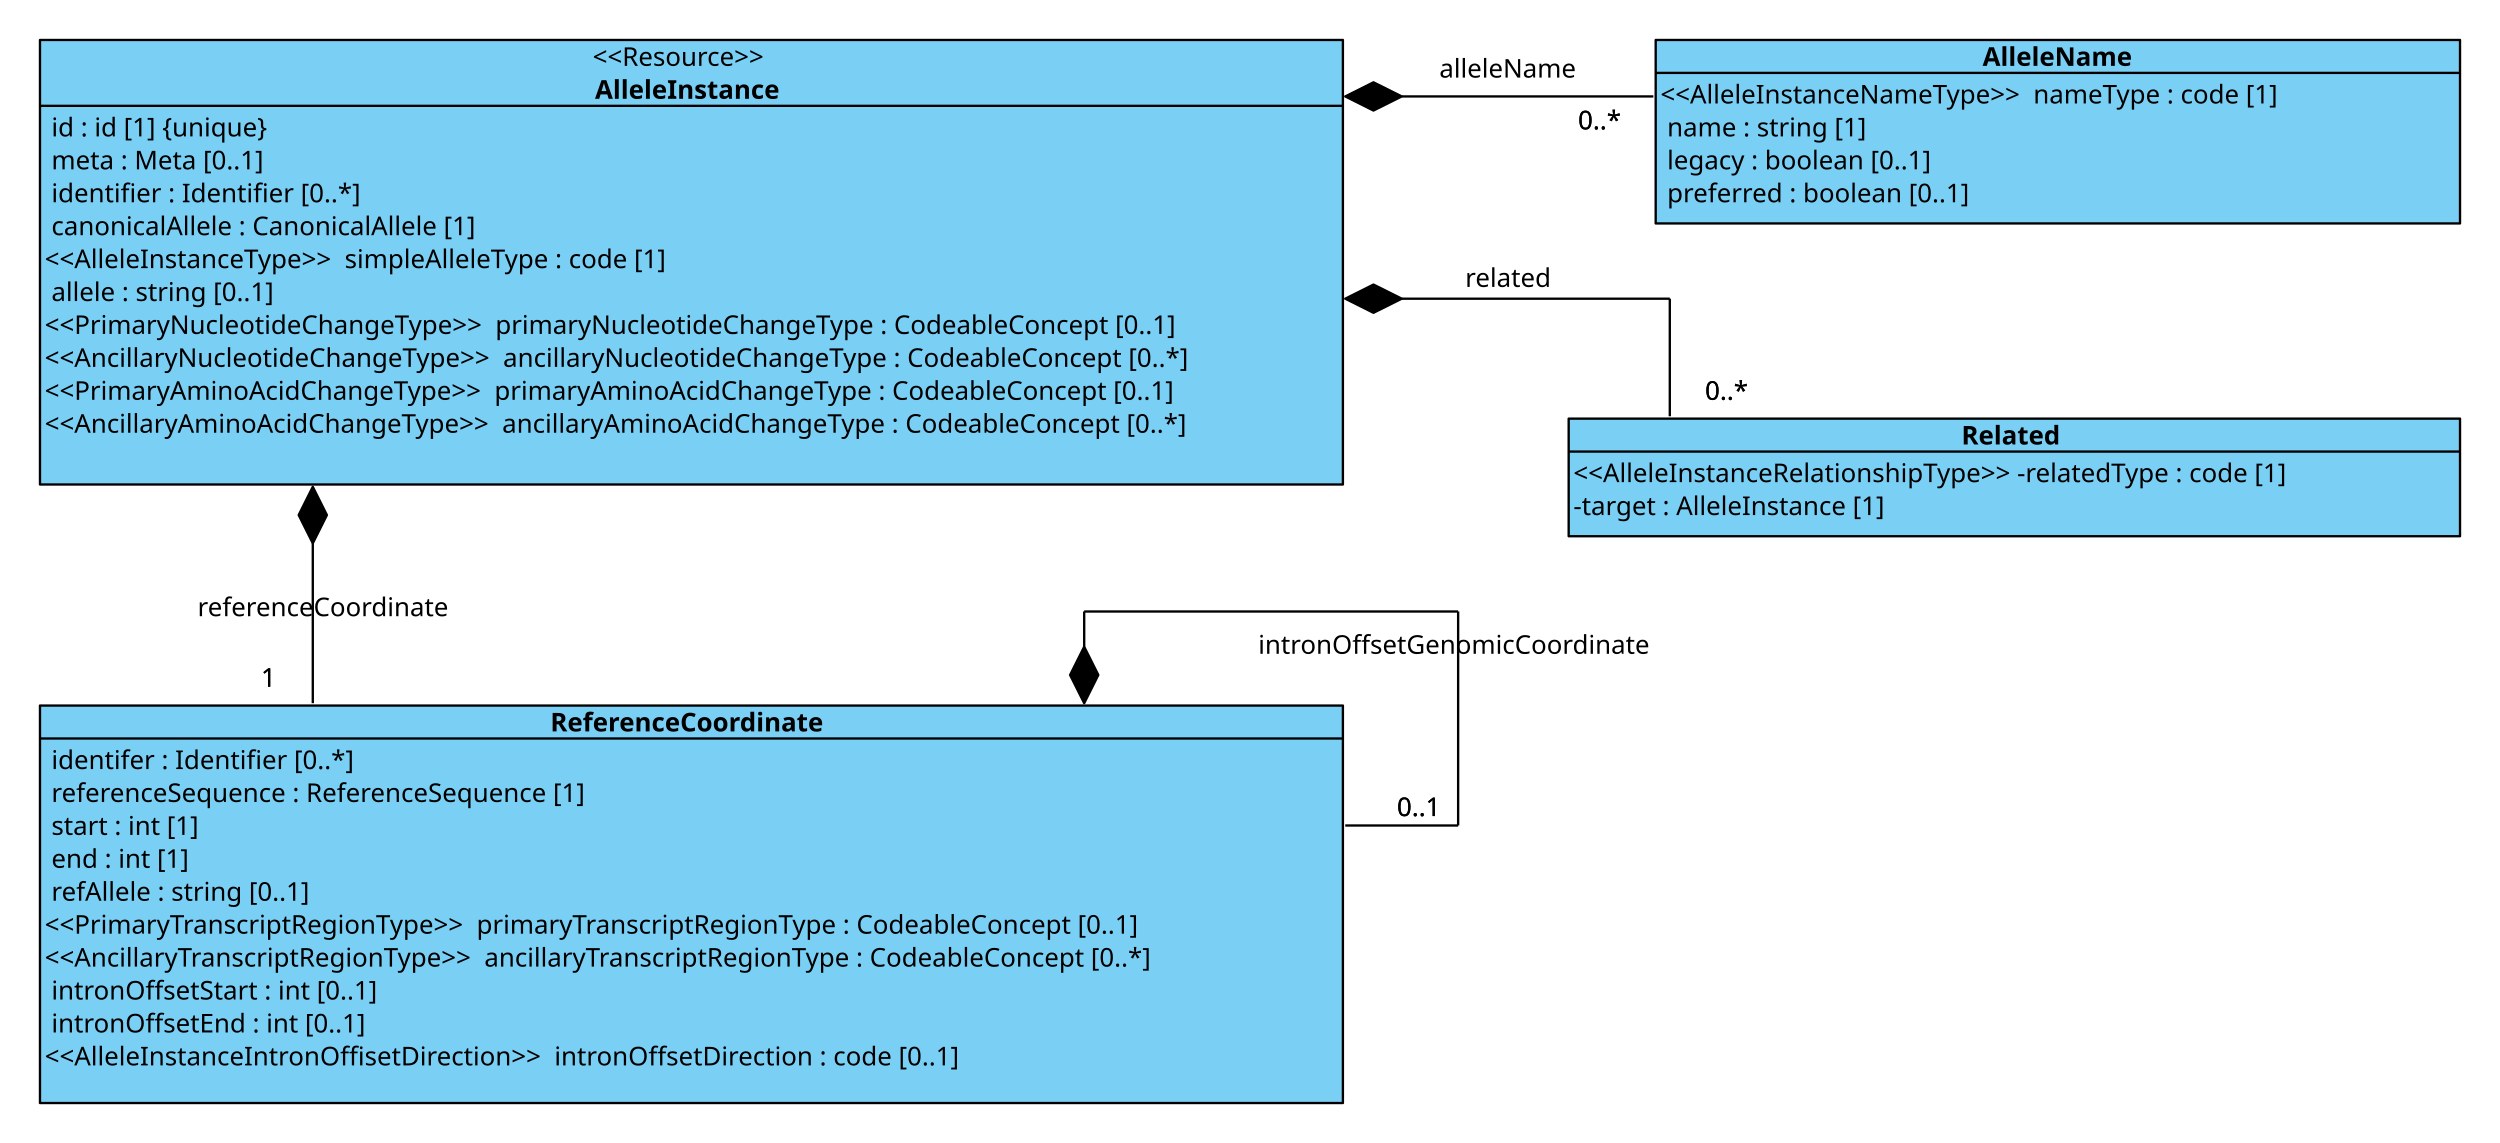
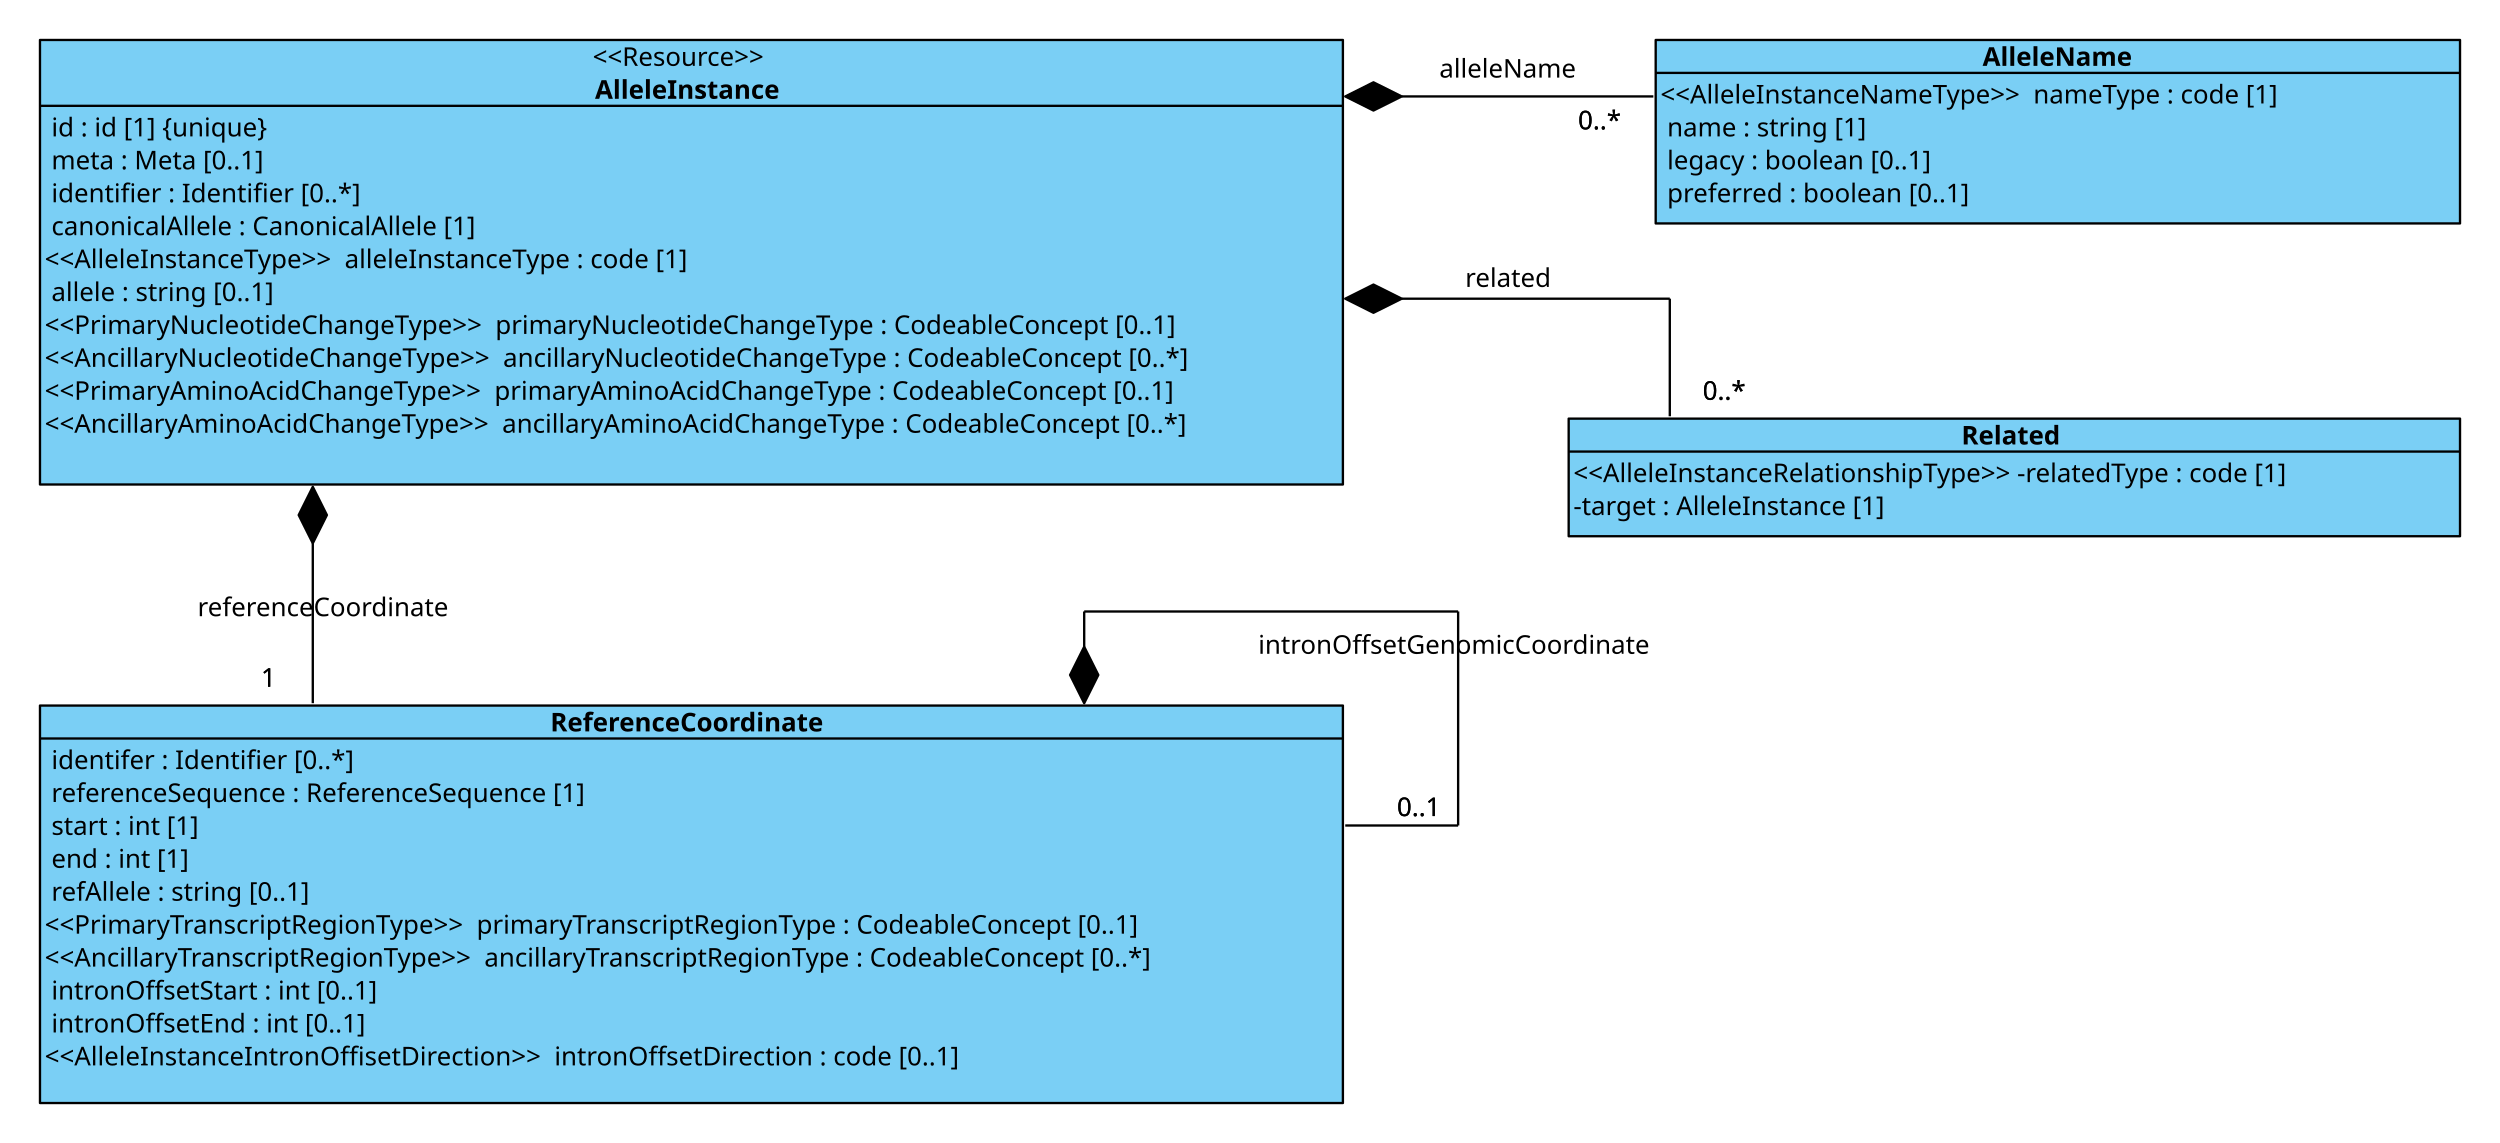
<svg xmlns="http://www.w3.org/2000/svg" fill-opacity="0" color-rendering="auto" color-interpolation="auto" stroke="rgb(0,0,0)" text-rendering="auto" stroke-linecap="square" width="1063" stroke-miterlimit="10" stroke-opacity="0" shape-rendering="auto" fill="rgb(0,0,0)" stroke-dasharray="none" font-weight="normal" stroke-width="1" height="486" font-family="'Dialog'" font-style="normal" stroke-linejoin="miter" font-size="12" stroke-dashoffset="0" image-rendering="auto">
  <defs id="genericDefs" />
  <g>
    <defs id="defs1">
      <clipPath clipPathUnits="userSpaceOnUse" id="clipPath1">
        <path d="M-9 -9 L563 -9 L563 198 L-9 198 L-9 -9 Z" />
      </clipPath>
      <clipPath clipPathUnits="userSpaceOnUse" id="clipPath2">
        <path d="M0 0 L0 161 L554 161 L554 0 Z" />
      </clipPath>
      <clipPath clipPathUnits="userSpaceOnUse" id="clipPath3">
        <path d="M0 0 L554 0 L554 28 L0 28 L0 0 Z" />
      </clipPath>
      <clipPath clipPathUnits="userSpaceOnUse" id="clipPath4">
        <path d="M-9 -9 L351 -9 L351 87 L-9 87 L-9 -9 Z" />
      </clipPath>
      <clipPath clipPathUnits="userSpaceOnUse" id="clipPath5">
        <path d="M0 0 L0 64 L342 64 L342 0 Z" />
      </clipPath>
      <clipPath clipPathUnits="userSpaceOnUse" id="clipPath6">
        <path d="M0 0 L342 0 L342 14 L0 14 L0 0 Z" />
      </clipPath>
      <clipPath clipPathUnits="userSpaceOnUse" id="clipPath7">
        <path d="M-9 -9 L563 -9 L563 178 L-9 178 L-9 -9 Z" />
      </clipPath>
      <clipPath clipPathUnits="userSpaceOnUse" id="clipPath8">
        <path d="M0 0 L0 155 L554 155 L554 0 Z" />
      </clipPath>
      <clipPath clipPathUnits="userSpaceOnUse" id="clipPath9">
        <path d="M0 0 L554 0 L554 14 L0 14 L0 0 Z" />
      </clipPath>
      <clipPath clipPathUnits="userSpaceOnUse" id="clipPath10">
        <path d="M-9 -9 L388 -9 L388 59 L-9 59 L-9 -9 Z" />
      </clipPath>
      <clipPath clipPathUnits="userSpaceOnUse" id="clipPath11">
        <path d="M0 0 L0 36 L379 36 L379 0 Z" />
      </clipPath>
      <clipPath clipPathUnits="userSpaceOnUse" id="clipPath12">
        <path d="M0 0 L379 0 L379 14 L0 14 L0 0 Z" />
      </clipPath>
      <clipPath clipPathUnits="userSpaceOnUse" id="clipPath13">
+         <path d="M-9 -9 L36 -9 L36 23 L-9 23 L-9 -9 Z" />
+       </clipPath>
+       <clipPath clipPathUnits="userSpaceOnUse" id="clipPath14">
+         <path d="M0 0 L27 0 L27 14 L0 14 L0 0 Z" />
+       </clipPath>
+       <clipPath clipPathUnits="userSpaceOnUse" id="clipPath15">
        <path d="M-9 -9 L49 -9 L49 23 L-9 23 L-9 -9 Z" />
      </clipPath>
-       <clipPath clipPathUnits="userSpaceOnUse" id="clipPath14">
+       <clipPath clipPathUnits="userSpaceOnUse" id="clipPath16">
        <path d="M0 0 L40 0 L40 14 L0 14 L0 0 Z" />
      </clipPath>
-       <clipPath clipPathUnits="userSpaceOnUse" id="clipPath15">
-         <path d="M-2 -2 L340 -2 L340 252 L-2 252 L-2 -2 Z" />
-       </clipPath>
-       <clipPath clipPathUnits="userSpaceOnUse" id="clipPath16">
+       <clipPath clipPathUnits="userSpaceOnUse" id="clipPath17">
+         <path d="M-2 -2 L240 -2 L240 152 L-2 152 L-2 -2 Z" />
+       </clipPath>
+       <clipPath clipPathUnits="userSpaceOnUse" id="clipPath18">
        <path d="M-60 -16 L118 -16 L118 30 L-60 30 L-60 -16 Z" />
      </clipPath>
-       <clipPath clipPathUnits="userSpaceOnUse" id="clipPath17">
-         <path d="M-9 -9 L36 -9 L36 23 L-9 23 L-9 -9 Z" />
-       </clipPath>
-       <clipPath clipPathUnits="userSpaceOnUse" id="clipPath18">
-         <path d="M0 0 L27 0 L27 14 L0 14 L0 0 Z" />
-       </clipPath>
      <clipPath clipPathUnits="userSpaceOnUse" id="clipPath19">
-         <path d="M-2 -2 L202 -2 L202 294 L-2 294 L-2 -2 Z" />
+         <path d="M-2 -2 L102 -2 L102 194 L-2 194 L-2 -2 Z" />
      </clipPath>
      <clipPath clipPathUnits="userSpaceOnUse" id="clipPath20">
        <path d="M-131 -16 L260 -16 L260 30 L-131 30 L-131 -16 Z" />
      </clipPath>
      <clipPath clipPathUnits="userSpaceOnUse" id="clipPath21">
-         <path d="M-2 -2 L333 -2 L333 202 L-2 202 L-2 -2 Z" />
+         <path d="M-2 -2 L233 -2 L233 102 L-2 102 L-2 -2 Z" />
      </clipPath>
      <clipPath clipPathUnits="userSpaceOnUse" id="clipPath22">
        <path d="M-81 -16 L160 -16 L160 30 L-81 30 L-81 -16 Z" />
      </clipPath>
      <clipPath clipPathUnits="userSpaceOnUse" id="clipPath23">
        <path d="M-9 -9 L50 -9 L50 23 L-9 23 L-9 -9 Z" />
      </clipPath>
      <clipPath clipPathUnits="userSpaceOnUse" id="clipPath24">
        <path d="M0 0 L41 0 L41 14 L0 14 L0 0 Z" />
      </clipPath>
      <clipPath clipPathUnits="userSpaceOnUse" id="clipPath25">
        <path d="M-2 -2 L361 -2 L361 293 L-2 293 L-2 -2 Z" />
      </clipPath>
      <clipPath clipPathUnits="userSpaceOnUse" id="clipPath26">
        <path d="M-193 -16 L384 -16 L384 30 L-193 30 L-193 -16 Z" />
      </clipPath>
    </defs>
    <g fill="none" fill-opacity="1" stroke-opacity="0" stroke="none">
      <rect x="0" width="1063" height="486" y="0" stroke="none" />
    </g>
    <g font-size="11" transform="translate(17,17)" fill-opacity="1" fill="rgb(122,207,245)" text-rendering="geometricPrecision" font-family="sans-serif" stroke="rgb(122,207,245)" font-weight="bold" stroke-opacity="1">
      <rect x="0" width="554" height="189" y="0" clip-path="url(#clipPath1)" stroke="none" />
    </g>
    <g font-size="11" stroke-linecap="butt" transform="translate(17,17)" fill-opacity="1" fill="black" text-rendering="geometricPrecision" font-family="sans-serif" stroke-linejoin="round" stroke="black" font-weight="bold" stroke-opacity="1" stroke-miterlimit="0">
      <rect fill="none" x="0" width="554" height="189" y="0" clip-path="url(#clipPath1)" />
      <line y2="28" fill="none" x1="0" clip-path="url(#clipPath1)" x2="554" y1="28" />
    </g>
    <g font-size="11" transform="matrix(1,0,0,1,17,45)" fill-opacity="1" fill="black" text-rendering="geometricPrecision" font-family="sans-serif" stroke="black" stroke-opacity="1">
      <text x="2" xml:space="preserve" y="13" clip-path="url(#clipPath2)" stroke="none"> id : id [1] {unique}</text>
    </g>
    <g font-size="11" transform="matrix(1,0,0,1,17,45)" fill-opacity="1" fill="black" text-rendering="geometricPrecision" font-family="sans-serif" stroke="black" stroke-opacity="1">
      <text x="2" xml:space="preserve" y="27" clip-path="url(#clipPath2)" stroke="none"> meta : Meta [0..1]</text>
      <text x="2" xml:space="preserve" y="41" clip-path="url(#clipPath2)" stroke="none"> identifier : Identifier [0..*]</text>
      <text x="2" xml:space="preserve" y="55" clip-path="url(#clipPath2)" stroke="none"> canonicalAllele : CanonicalAllele [1]</text>
-       <text x="2" xml:space="preserve" y="69" clip-path="url(#clipPath2)" stroke="none">&lt;&lt;AlleleInstanceType&gt;&gt;  simpleAlleleType : code [1]</text>
+       <text x="2" xml:space="preserve" y="69" clip-path="url(#clipPath2)" stroke="none">&lt;&lt;AlleleInstanceType&gt;&gt;  alleleInstanceType : code [1]</text>
      <text x="2" xml:space="preserve" y="83" clip-path="url(#clipPath2)" stroke="none"> allele : string [0..1]</text>
      <text x="2" xml:space="preserve" y="97" clip-path="url(#clipPath2)" stroke="none">&lt;&lt;PrimaryNucleotideChangeType&gt;&gt;  primaryNucleotideChangeType : CodeableConcept [0..1]</text>
      <text x="2" xml:space="preserve" y="111" clip-path="url(#clipPath2)" stroke="none">&lt;&lt;AncillaryNucleotideChangeType&gt;&gt;  ancillaryNucleotideChangeType : CodeableConcept [0..*]</text>
      <text x="2" xml:space="preserve" y="125" clip-path="url(#clipPath2)" stroke="none">&lt;&lt;PrimaryAminoAcidChangeType&gt;&gt;  primaryAminoAcidChangeType : CodeableConcept [0..1]</text>
      <text x="2" xml:space="preserve" y="139" clip-path="url(#clipPath2)" stroke="none">&lt;&lt;AncillaryAminoAcidChangeType&gt;&gt;  ancillaryAminoAcidChangeType : CodeableConcept [0..*]</text>
    </g>
    <g font-size="11" transform="translate(17,17)" fill-opacity="1" fill="black" text-rendering="geometricPrecision" font-family="sans-serif" stroke="black" stroke-opacity="1">
      <text x="235" xml:space="preserve" y="11" clip-path="url(#clipPath3)" stroke="none">&lt;&lt;Resource&gt;&gt;</text>
      <text x="236" xml:space="preserve" y="25" font-weight="bold" clip-path="url(#clipPath3)" stroke="none">AlleleInstance</text>
    </g>
    <g font-size="11" transform="translate(704,17)" fill-opacity="1" fill="rgb(122,207,245)" text-rendering="geometricPrecision" font-family="sans-serif" stroke="rgb(122,207,245)" font-weight="bold" stroke-opacity="1">
      <rect x="0" width="342" height="78" y="0" clip-path="url(#clipPath4)" stroke="none" />
    </g>
    <g font-size="11" stroke-linecap="butt" transform="translate(704,17)" fill-opacity="1" fill="black" text-rendering="geometricPrecision" font-family="sans-serif" stroke-linejoin="round" stroke="black" font-weight="bold" stroke-opacity="1" stroke-miterlimit="0">
      <rect fill="none" x="0" width="342" height="78" y="0" clip-path="url(#clipPath4)" />
      <line y2="14" fill="none" x1="0" clip-path="url(#clipPath4)" x2="342" y1="14" />
    </g>
    <g font-size="11" transform="matrix(1,0,0,1,704,31)" fill-opacity="1" fill="black" text-rendering="geometricPrecision" font-family="sans-serif" stroke="black" stroke-opacity="1">
      <text x="2" xml:space="preserve" y="13" clip-path="url(#clipPath5)" stroke="none">&lt;&lt;AlleleInstanceNameType&gt;&gt;  nameType : code [1]</text>
    </g>
    <g font-size="11" transform="matrix(1,0,0,1,704,31)" fill-opacity="1" fill="black" text-rendering="geometricPrecision" font-family="sans-serif" stroke="black" stroke-opacity="1">
      <text x="2" xml:space="preserve" y="27" clip-path="url(#clipPath5)" stroke="none"> name : string [1]</text>
      <text x="2" xml:space="preserve" y="41" clip-path="url(#clipPath5)" stroke="none"> legacy : boolean [0..1]</text>
      <text x="2" xml:space="preserve" y="55" clip-path="url(#clipPath5)" stroke="none"> preferred : boolean [0..1]</text>
    </g>
    <g font-size="11" transform="translate(704,17)" fill-opacity="1" fill="black" text-rendering="geometricPrecision" font-family="sans-serif" stroke="black" font-weight="bold" stroke-opacity="1">
      <text x="139" xml:space="preserve" y="11" clip-path="url(#clipPath6)" stroke="none">AlleleName</text>
    </g>
    <g font-size="11" transform="translate(17,300)" fill-opacity="1" fill="rgb(122,207,245)" text-rendering="geometricPrecision" font-family="sans-serif" stroke="rgb(122,207,245)" font-weight="bold" stroke-opacity="1">
      <rect x="0" width="554" height="169" y="0" clip-path="url(#clipPath7)" stroke="none" />
    </g>
    <g font-size="11" stroke-linecap="butt" transform="translate(17,300)" fill-opacity="1" fill="black" text-rendering="geometricPrecision" font-family="sans-serif" stroke-linejoin="round" stroke="black" font-weight="bold" stroke-opacity="1" stroke-miterlimit="0">
      <rect fill="none" x="0" width="554" height="169" y="0" clip-path="url(#clipPath7)" />
      <line y2="14" fill="none" x1="0" clip-path="url(#clipPath7)" x2="554" y1="14" />
    </g>
    <g font-size="11" transform="matrix(1,0,0,1,17,314)" fill-opacity="1" fill="black" text-rendering="geometricPrecision" font-family="sans-serif" stroke="black" stroke-opacity="1">
      <text x="2" xml:space="preserve" y="13" clip-path="url(#clipPath8)" stroke="none"> identifer : Identifier [0..*]</text>
    </g>
    <g font-size="11" transform="matrix(1,0,0,1,17,314)" fill-opacity="1" fill="black" text-rendering="geometricPrecision" font-family="sans-serif" stroke="black" stroke-opacity="1">
      <text x="2" xml:space="preserve" y="27" clip-path="url(#clipPath8)" stroke="none"> referenceSequence : ReferenceSequence [1]</text>
      <text x="2" xml:space="preserve" y="41" clip-path="url(#clipPath8)" stroke="none"> start : int [1]</text>
      <text x="2" xml:space="preserve" y="55" clip-path="url(#clipPath8)" stroke="none"> end : int [1]</text>
      <text x="2" xml:space="preserve" y="69" clip-path="url(#clipPath8)" stroke="none"> refAllele : string [0..1]</text>
      <text x="2" xml:space="preserve" y="83" clip-path="url(#clipPath8)" stroke="none">&lt;&lt;PrimaryTranscriptRegionType&gt;&gt;  primaryTranscriptRegionType : CodeableConcept [0..1]</text>
      <text x="2" xml:space="preserve" y="97" clip-path="url(#clipPath8)" stroke="none">&lt;&lt;AncillaryTranscriptRegionType&gt;&gt;  ancillaryTranscriptRegionType : CodeableConcept [0..*]</text>
      <text x="2" xml:space="preserve" y="111" clip-path="url(#clipPath8)" stroke="none"> intronOffsetStart : int [0..1]</text>
      <text x="2" xml:space="preserve" y="125" clip-path="url(#clipPath8)" stroke="none"> intronOffsetEnd : int [0..1]</text>
      <text x="2" xml:space="preserve" y="139" clip-path="url(#clipPath8)" stroke="none">&lt;&lt;AlleleInstanceIntronOffisetDirection&gt;&gt;  intronOffsetDirection : code [0..1]</text>
    </g>
    <g font-size="11" transform="translate(17,300)" fill-opacity="1" fill="black" text-rendering="geometricPrecision" font-family="sans-serif" stroke="black" font-weight="bold" stroke-opacity="1">
      <text x="217" xml:space="preserve" y="11" clip-path="url(#clipPath9)" stroke="none">ReferenceCoordinate</text>
    </g>
    <g font-size="11" transform="translate(667,178)" fill-opacity="1" fill="rgb(122,207,245)" text-rendering="geometricPrecision" font-family="sans-serif" stroke="rgb(122,207,245)" font-weight="bold" stroke-opacity="1">
      <rect x="0" width="379" height="50" y="0" clip-path="url(#clipPath10)" stroke="none" />
    </g>
    <g font-size="11" stroke-linecap="butt" transform="translate(667,178)" fill-opacity="1" fill="black" text-rendering="geometricPrecision" font-family="sans-serif" stroke-linejoin="round" stroke="black" font-weight="bold" stroke-opacity="1" stroke-miterlimit="0">
      <rect fill="none" x="0" width="379" height="50" y="0" clip-path="url(#clipPath10)" />
      <line y2="14" fill="none" x1="0" clip-path="url(#clipPath10)" x2="379" y1="14" />
    </g>
    <g font-size="11" transform="matrix(1,0,0,1,667,192)" fill-opacity="1" fill="black" text-rendering="geometricPrecision" font-family="sans-serif" stroke="black" stroke-opacity="1">
      <text x="2" xml:space="preserve" y="13" clip-path="url(#clipPath11)" stroke="none">&lt;&lt;AlleleInstanceRelationshipType&gt;&gt; -relatedType : code [1]</text>
    </g>
    <g font-size="11" transform="matrix(1,0,0,1,667,192)" fill-opacity="1" fill="black" text-rendering="geometricPrecision" font-family="sans-serif" stroke="black" stroke-opacity="1">
      <text x="2" xml:space="preserve" y="27" clip-path="url(#clipPath11)" stroke="none">-target : AlleleInstance [1]</text>
    </g>
    <g font-size="11" transform="translate(667,178)" fill-opacity="1" fill="black" text-rendering="geometricPrecision" font-family="sans-serif" stroke="black" font-weight="bold" stroke-opacity="1">
      <text x="167" xml:space="preserve" y="11" clip-path="url(#clipPath12)" stroke="none">Related</text>
    </g>
+     <g font-size="11" transform="translate(101,281)" fill-opacity="1" fill="black" text-rendering="geometricPrecision" font-family="sans-serif" stroke="black" stroke-opacity="1">
+       <text x="10" xml:space="preserve" y="11" clip-path="url(#clipPath14)" stroke="none">1</text>
+     </g>
    <g font-size="11" transform="translate(660,44)" fill-opacity="1" fill="black" text-rendering="geometricPrecision" font-family="sans-serif" stroke="black" stroke-opacity="1">
-       <text x="11" xml:space="preserve" y="11" clip-path="url(#clipPath14)" stroke="none">0..*</text>
-     </g>
-     <g font-size="11" transform="translate(714,159)" fill-opacity="1" fill="black" text-rendering="geometricPrecision" font-family="sans-serif" stroke="black" stroke-opacity="1">
-       <text x="11" xml:space="preserve" y="11" clip-path="url(#clipPath14)" stroke="none">0..*</text>
-     </g>
-     <g font-size="11" stroke-linecap="butt" transform="translate(472,27)" fill-opacity="1" fill="black" text-rendering="geometricPrecision" font-family="sans-serif" stroke-linejoin="round" stroke="black" stroke-opacity="1">
-       <line y2="100" fill="none" x1="124" clip-path="url(#clipPath15)" x2="238" y1="100" />
-       <line y2="150" fill="none" x1="238" clip-path="url(#clipPath15)" x2="238" y1="100" />
-       <polygon points=" 100 100 112 106 124 100 112 94" clip-path="url(#clipPath15)" stroke="none" />
-       <polygon fill="none" points=" 100 100 112 106 124 100 112 94" clip-path="url(#clipPath15)" />
+       <text x="11" xml:space="preserve" y="11" clip-path="url(#clipPath16)" stroke="none">0..*</text>
+     </g>
+     <g font-size="11" stroke-linecap="butt" transform="translate(522,77)" fill-opacity="1" fill="black" text-rendering="geometricPrecision" font-family="sans-serif" stroke-linejoin="round" stroke="black" stroke-opacity="1">
+       <line y2="50" fill="none" x1="74" clip-path="url(#clipPath17)" x2="188" y1="50" />
+       <line y2="100" fill="none" x1="188" clip-path="url(#clipPath17)" x2="188" y1="50" />
+       <polygon points=" 50 50 62 56 74 50 62 44" clip-path="url(#clipPath17)" stroke="none" />
+       <polygon fill="none" points=" 50 50 62 56 74 50 62 44" clip-path="url(#clipPath17)" />
    </g>
    <g font-size="11" transform="translate(614,111)" fill-opacity="1" fill="black" text-rendering="geometricPrecision" font-family="sans-serif" stroke="black" stroke-opacity="1">
-       <text x="9" xml:space="preserve" y="11" clip-path="url(#clipPath16)" stroke="none">related</text>
-     </g>
-     <g font-size="11" transform="translate(714,159)" fill-opacity="1" fill="black" text-rendering="geometricPrecision" font-family="sans-serif" stroke="black" stroke-opacity="1">
-       <text x="11" xml:space="preserve" y="11" clip-path="url(#clipPath14)" stroke="none">0..*</text>
-     </g>
-     <g font-size="11" transform="translate(101,281)" fill-opacity="1" fill="black" text-rendering="geometricPrecision" font-family="sans-serif" stroke="black" stroke-opacity="1">
-       <text x="10" xml:space="preserve" y="11" clip-path="url(#clipPath18)" stroke="none">1</text>
-     </g>
-     <g font-size="11" stroke-linecap="butt" transform="translate(33,107)" fill-opacity="1" fill="black" text-rendering="geometricPrecision" font-family="sans-serif" stroke-linejoin="round" stroke="black" stroke-opacity="1">
-       <line y2="192" fill="none" x1="100" clip-path="url(#clipPath19)" x2="100" y1="124" />
-       <polygon points=" 100 100 94 112 100 124 106 112" clip-path="url(#clipPath19)" stroke="none" />
-       <polygon fill="none" points=" 100 100 94 112 100 124 106 112" clip-path="url(#clipPath19)" />
+       <text x="9" xml:space="preserve" y="11" clip-path="url(#clipPath18)" stroke="none">related</text>
+     </g>
+     <g font-size="11" transform="translate(713,159)" fill-opacity="1" fill="black" text-rendering="geometricPrecision" font-family="sans-serif" stroke="black" stroke-opacity="1">
+       <text x="11" xml:space="preserve" y="11" clip-path="url(#clipPath16)" stroke="none">0..*</text>
+     </g>
+     <g font-size="11" transform="translate(713,159)" fill-opacity="1" fill="black" text-rendering="geometricPrecision" font-family="sans-serif" stroke="black" stroke-opacity="1">
+       <text x="11" xml:space="preserve" y="11" clip-path="url(#clipPath16)" stroke="none">0..*</text>
+     </g>
+     <g font-size="11" stroke-linecap="butt" transform="translate(83,157)" fill-opacity="1" fill="black" text-rendering="geometricPrecision" font-family="sans-serif" stroke-linejoin="round" stroke="black" stroke-opacity="1">
+       <line y2="142" fill="none" x1="50" clip-path="url(#clipPath19)" x2="50" y1="74" />
+       <polygon points=" 50 50 44 62 50 74 56 62" clip-path="url(#clipPath19)" stroke="none" />
+       <polygon fill="none" points=" 50 50 44 62 50 74 56 62" clip-path="url(#clipPath19)" />
    </g>
    <g font-size="11" transform="translate(74,251)" fill-opacity="1" fill="black" text-rendering="geometricPrecision" font-family="sans-serif" stroke="black" stroke-opacity="1">
      <text x="10" xml:space="preserve" y="11" clip-path="url(#clipPath20)" stroke="none">referenceCoordinate</text>
    </g>
    <g font-size="11" transform="translate(101,281)" fill-opacity="1" fill="black" text-rendering="geometricPrecision" font-family="sans-serif" stroke="black" stroke-opacity="1">
-       <text x="10" xml:space="preserve" y="11" clip-path="url(#clipPath18)" stroke="none">1</text>
-     </g>
-     <g font-size="11" stroke-linecap="butt" transform="translate(472,-59)" fill-opacity="1" fill="black" text-rendering="geometricPrecision" font-family="sans-serif" stroke-linejoin="round" stroke="black" stroke-opacity="1">
-       <line y2="100" fill="none" x1="124" clip-path="url(#clipPath21)" x2="231" y1="100" />
-       <polygon points=" 100 100 112 106 124 100 112 94" clip-path="url(#clipPath21)" stroke="none" />
-       <polygon fill="none" points=" 100 100 112 106 124 100 112 94" clip-path="url(#clipPath21)" />
+       <text x="10" xml:space="preserve" y="11" clip-path="url(#clipPath14)" stroke="none">1</text>
+     </g>
+     <g font-size="11" stroke-linecap="butt" transform="translate(522,-9)" fill-opacity="1" fill="black" text-rendering="geometricPrecision" font-family="sans-serif" stroke-linejoin="round" stroke="black" stroke-opacity="1">
+       <line y2="50" fill="none" x1="74" clip-path="url(#clipPath21)" x2="181" y1="50" />
+       <polygon points=" 50 50 62 56 74 50 62 44" clip-path="url(#clipPath21)" stroke="none" />
+       <polygon fill="none" points=" 50 50 62 56 74 50 62 44" clip-path="url(#clipPath21)" />
    </g>
    <g font-size="11" transform="translate(603,22)" fill-opacity="1" fill="black" text-rendering="geometricPrecision" font-family="sans-serif" stroke="black" stroke-opacity="1">
      <text x="9" xml:space="preserve" y="11" clip-path="url(#clipPath22)" stroke="none">alleleName</text>
    </g>
    <g font-size="11" transform="translate(660,44)" fill-opacity="1" fill="black" text-rendering="geometricPrecision" font-family="sans-serif" stroke="black" stroke-opacity="1">
-       <text x="11" xml:space="preserve" y="11" clip-path="url(#clipPath14)" stroke="none">0..*</text>
+       <text x="11" xml:space="preserve" y="11" clip-path="url(#clipPath16)" stroke="none">0..*</text>
    </g>
    <g font-size="11" transform="translate(584,336)" fill-opacity="1" fill="black" text-rendering="geometricPrecision" font-family="sans-serif" stroke="black" stroke-opacity="1">
      <text x="10" xml:space="preserve" y="11" clip-path="url(#clipPath24)" stroke="none">0..1</text>
    </g>
    <g font-size="11" stroke-linecap="butt" transform="translate(361,160)" fill-opacity="1" fill="black" text-rendering="geometricPrecision" font-family="sans-serif" stroke-linejoin="round" stroke="black" stroke-opacity="1">
      <line y2="100" fill="none" x1="100" clip-path="url(#clipPath25)" x2="100" y1="115" />
      <line y2="100" fill="none" x1="100" clip-path="url(#clipPath25)" x2="259" y1="100" />
      <line y2="191" fill="none" x1="259" clip-path="url(#clipPath25)" x2="259" y1="100" />
      <line y2="191" fill="none" x1="259" clip-path="url(#clipPath25)" x2="211" y1="191" />
      <polygon points=" 100 139 106 127 100 115 94 127" clip-path="url(#clipPath25)" stroke="none" />
      <polygon fill="none" points=" 100 139 106 127 100 115 94 127" clip-path="url(#clipPath25)" />
    </g>
    <g font-size="11" transform="translate(526,267)" fill-opacity="1" fill="black" text-rendering="geometricPrecision" font-family="sans-serif" stroke="black" stroke-opacity="1">
      <text x="9" xml:space="preserve" y="11" clip-path="url(#clipPath26)" stroke="none">intronOffsetGenomicCoordinate</text>
    </g>
    <g font-size="11" transform="translate(584,336)" fill-opacity="1" fill="black" text-rendering="geometricPrecision" font-family="sans-serif" stroke="black" stroke-opacity="1">
      <text x="10" xml:space="preserve" y="11" clip-path="url(#clipPath24)" stroke="none">0..1</text>
    </g>
  </g>
</svg>
